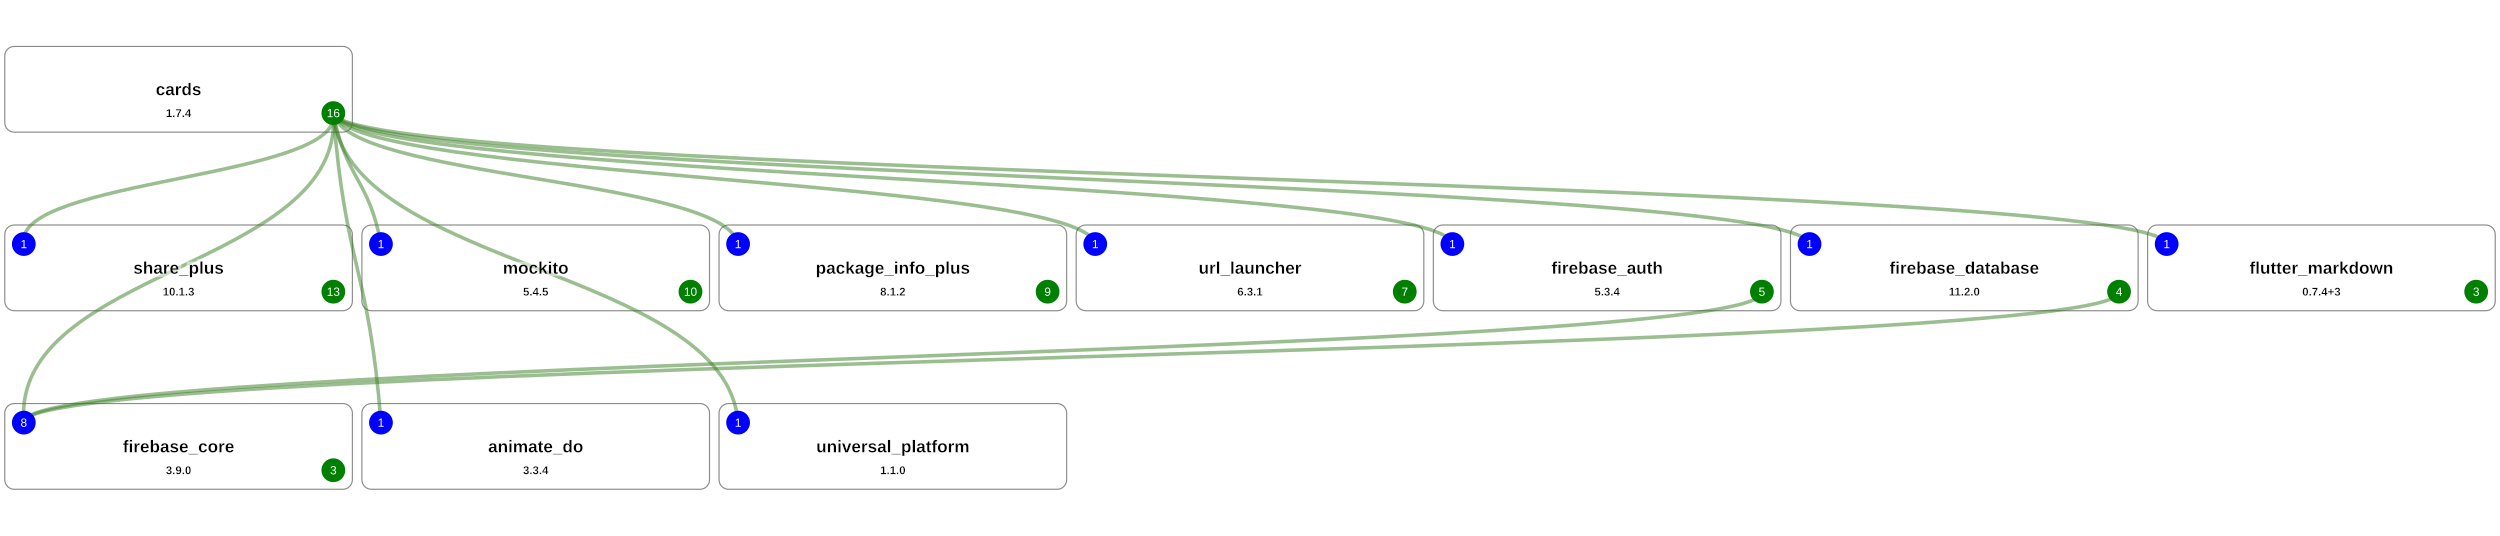
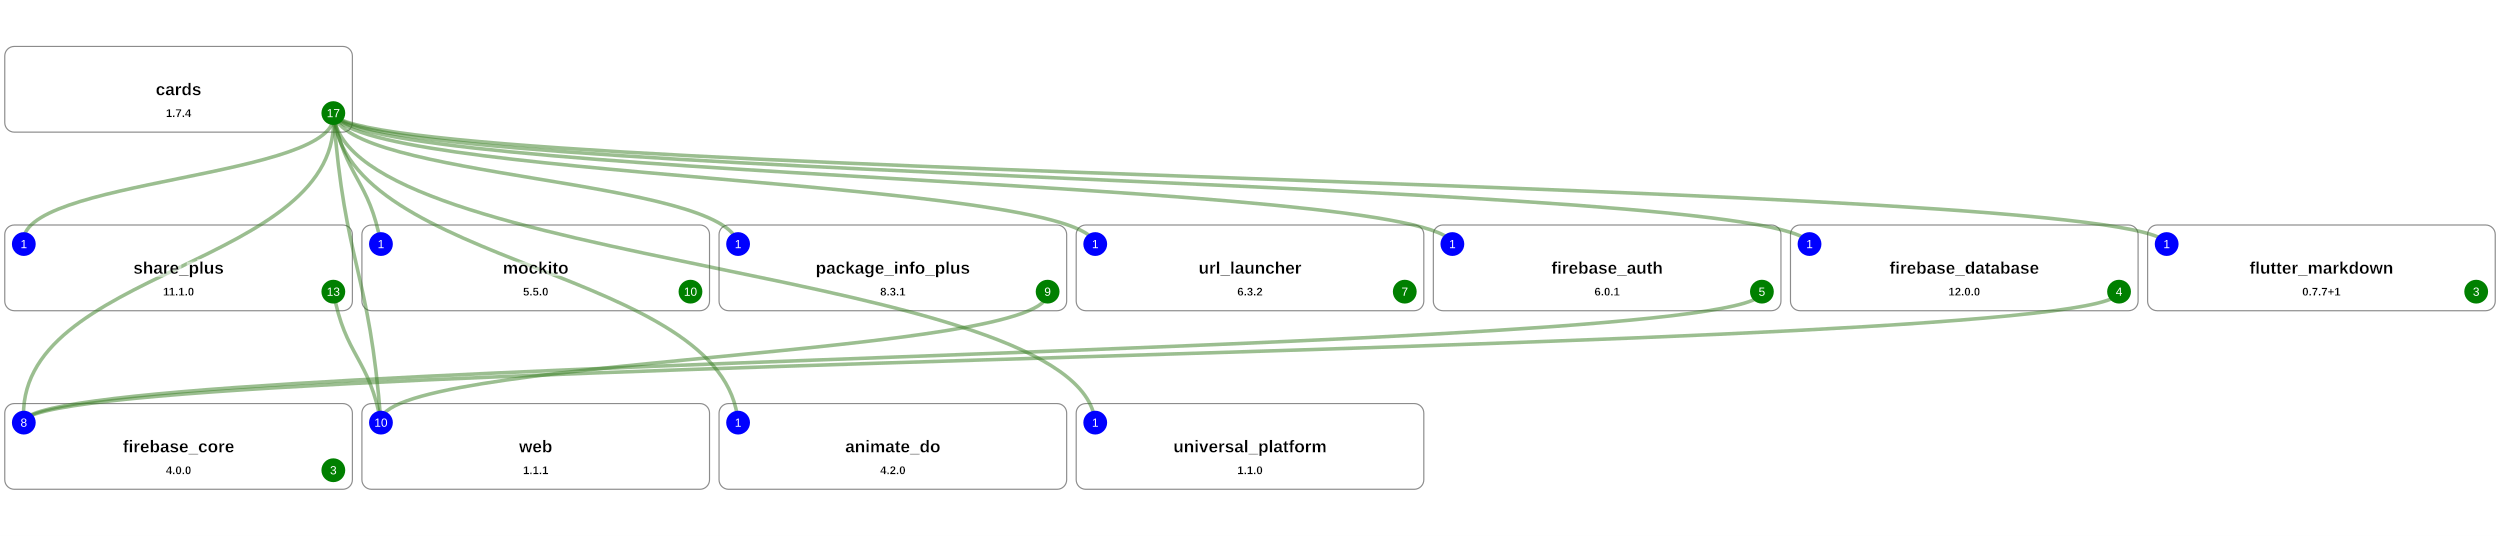
<svg xmlns="http://www.w3.org/2000/svg" width="2100" height="450" font-family="Arial, Helvetica, sans-serif">
  <style>
    .layerRectangle {
      stroke: black;
      stroke-dasharray: 5,5;
      fill: url('#layers')
    }
    .layerText {
      fill: purple;
      font-size: 150%;
      filter: url(#outlineWhite);
    }
    .nodeFolder {
      fill: #aaaaaa;
      opacity: 0.3;
      stroke: whitesmoke;
    }
    .nodeFile {
      fill: #ffffff;
      opacity: 0.9;
      stroke: gray;
    }
    .folderName {
      font-size: 180%;
      fill : white;
      font-weight: bolder;
      text-anchor: start;
      letter-spacing : 1px;
      dominant-baseline: hanging;
      filter: url(#shadow);
    }
    .nodeName {
      fill : black;
      font-weight: bold;
      text-anchor: middle;
      dominant-baseline: central;
      filter: url(#outlineWhite);
    }
    .line {
      fill : none;
      stroke-width: 3;
      opacity: 0.5;
    }
    .line:hover {
      stroke-width: 6;
      opacity: 1;
    }
</style>
  <defs id="idSvgDef">
    <linearGradient id="layers" gradientTransform="rotate(90)">
      <stop offset="0%" stop-color="#691872" stop-opacity="0.1" />
      <stop offset="100%" stop-color="#691872" stop-opacity="0.3" />
    </linearGradient>
    <filter id="shadow">
      <feGaussianBlur in="SourceAlpha" stdDeviation="2" />
      <feOffset dx="1" dy="1" result="offsetblur" />
      <feFlood flood-color="black" />
      <feComposite in2="offsetblur" operator="in" />
      <feMerge>
        <feMergeNode />
        <feMergeNode in="SourceGraphic" />
      </feMerge>
    </filter>
    <filter id="outlineWhite">
      <feMorphology in="SourceAlpha" result="DILATED" operator="dilate" radius="2" />
      <feFlood flood-color="white" flood-opacity="0.5" result="WHITE" />
      <feComposite in="WHITE" in2="DILATED" operator="in" result="OUTLINE" />
      <feMerge>
        <feMergeNode in="OUTLINE" />
        <feMergeNode in="SourceGraphic" />
      </feMerge>
    </filter>
    <filter id="outlineBlack">
      <feMorphology in="SourceAlpha" result="DILATED" operator="dilate" radius="2" />
      <feFlood flood-color="black" flood-opacity="0.5" result="BLACK" />
      <feComposite in="BLACK" in2="DILATED" operator="in" result="OUTLINE" />
      <feMerge>
        <feMergeNode in="OUTLINE" />
        <feMergeNode in="SourceGraphic" />
      </feMerge>
    </filter>
    <marker id="lineEnd" viewBox="0 -5 30 10" refX="12" orient="auto">
      <path d="M0,-16L32,0L0,16" fill="#3058FF" opacity="0.67" />
    </marker>
    <marker id="lineStart" viewBox="0 -4 8 8" refX="4" orient="auto">
      <circle cx="4" r="4" fill="#377E22" />
    </marker>
  </defs>
  <rect width="100%" height="100%" fill="white" />
  <rect width="100%" height="100%" fill="white" />
  <g id="Node_cards">
    <rect x="4" y="39" width="292" height="72" rx="8" ry="8" class="nodeFile" />
  </g>
  <g id="Node_animate_do">
-     <rect x="304" y="339" width="292" height="72" rx="8" ry="8" class="nodeFile" />
+     <rect x="604" y="339" width="292" height="72" rx="8" ry="8" class="nodeFile" />
  </g>
  <g id="Node_firebase_auth">
    <rect x="1204" y="189" width="292" height="72" rx="8" ry="8" class="nodeFile" />
  </g>
  <g id="Node_firebase_core">
    <rect x="4" y="339" width="292" height="72" rx="8" ry="8" class="nodeFile" />
  </g>
  <g id="Node_firebase_database">
    <rect x="1504" y="189" width="292" height="72" rx="8" ry="8" class="nodeFile" />
  </g>
  <g id="Node_flutter_markdown">
    <rect x="1804" y="189" width="292" height="72" rx="8" ry="8" class="nodeFile" />
  </g>
  <g id="Node_mockito">
    <rect x="304" y="189" width="292" height="72" rx="8" ry="8" class="nodeFile" />
  </g>
  <g id="Node_package_info_plus">
    <rect x="604" y="189" width="292" height="72" rx="8" ry="8" class="nodeFile" />
  </g>
  <g id="Node_share_plus">
    <rect x="4" y="189" width="292" height="72" rx="8" ry="8" class="nodeFile" />
  </g>
  <g id="Node_universal_platform">
-     <rect x="604" y="339" width="292" height="72" rx="8" ry="8" class="nodeFile" />
+     <rect x="904" y="339" width="292" height="72" rx="8" ry="8" class="nodeFile" />
  </g>
  <g id="Node_url_launcher">
    <rect x="904" y="189" width="292" height="72" rx="8" ry="8" class="nodeFile" />
  </g>
+   <g id="Node_web">
+     <rect x="304" y="339" width="292" height="72" rx="8" ry="8" class="nodeFile" />
+   </g>
  <g id="Edges">
+     <path class="line" d="M280 95 C 290 225,610 225, 620 355" fill="none" stroke="#377E22">
+       </path>
+     <path class="line" d="M280 95 C 290 150,1210 150, 1220 205" fill="none" stroke="#377E22">
+       </path>
+     <path class="line" d="M280 95 C 290 225,10 225, 20 355" fill="none" stroke="#377E22">
+       </path>
+     <path class="line" d="M280 95 C 290 150,1510 150, 1520 205" fill="none" stroke="#377E22">
+       </path>
+     <path class="line" d="M280 95 C 290 150,1810 150, 1820 205" fill="none" stroke="#377E22">
+       </path>
+     <path class="line" d="M280 95 C 290 150,310 150, 320 205" fill="none" stroke="#377E22">
+       </path>
+     <path class="line" d="M280 95 C 290 150,610 150, 620 205" fill="none" stroke="#377E22">
+       </path>
+     <path class="line" d="M280 95 C 290 150,10 150, 20 205" fill="none" stroke="#377E22">
+       </path>
+     <path class="line" d="M280 95 C 290 225,910 225, 920 355" fill="none" stroke="#377E22">
+       </path>
+     <path class="line" d="M280 95 C 290 150,910 150, 920 205" fill="none" stroke="#377E22">
+       </path>
    <path class="line" d="M280 95 C 290 225,310 225, 320 355" fill="none" stroke="#377E22">
      </path>
-     <path class="line" d="M280 95 C 290 150,1210 150, 1220 205" fill="none" stroke="#377E22">
-       </path>
-     <path class="line" d="M280 95 C 290 225,10 225, 20 355" fill="none" stroke="#377E22">
-       </path>
-     <path class="line" d="M280 95 C 290 150,1510 150, 1520 205" fill="none" stroke="#377E22">
-       </path>
-     <path class="line" d="M280 95 C 290 150,1810 150, 1820 205" fill="none" stroke="#377E22">
-       </path>
-     <path class="line" d="M280 95 C 290 150,310 150, 320 205" fill="none" stroke="#377E22">
-       </path>
-     <path class="line" d="M280 95 C 290 150,610 150, 620 205" fill="none" stroke="#377E22">
-       </path>
-     <path class="line" d="M280 95 C 290 150,10 150, 20 205" fill="none" stroke="#377E22">
-       </path>
-     <path class="line" d="M280 95 C 290 225,610 225, 620 355" fill="none" stroke="#377E22">
-       </path>
-     <path class="line" d="M280 95 C 290 150,910 150, 920 205" fill="none" stroke="#377E22">
-       </path>
    <path class="line" d="M1480 245 C 1490 300,10 300, 20 355" fill="none" stroke="#377E22">
      </path>
    <path class="line" d="M1780 245 C 1790 300,10 300, 20 355" fill="none" stroke="#377E22">
      </path>
+     <path class="line" d="M880 245 C 890 300,310 300, 320 355" fill="none" stroke="#377E22">
+       </path>
+     <path class="line" d="M280 245 C 290 300,310 300, 320 355" fill="none" stroke="#377E22">
+       </path>
  </g>
  <g id="Counters_cards">
    <g>
      <circle cx="280" cy="95" r="10" fill="green" />
-       <text x="280" y="95" fill="white" font-size="10" text-anchor="middle" dominant-baseline="central">16</text>
+       <text x="280" y="95" fill="white" font-size="10" text-anchor="middle" dominant-baseline="central">17</text>
    </g>
  </g>
  <g id="Counters_animate_do">
    <g>
-       <circle cx="320" cy="355" r="10" fill="blue" />
-       <text x="320" y="355" fill="white" font-size="10" text-anchor="middle" dominant-baseline="central">1</text>
+       <circle cx="620" cy="355" r="10" fill="blue" />
+       <text x="620" y="355" fill="white" font-size="10" text-anchor="middle" dominant-baseline="central">1</text>
    </g>
  </g>
  <g id="Counters_firebase_auth">
    <g>
      <circle cx="1480" cy="245" r="10" fill="green" />
      <text x="1480" y="245" fill="white" font-size="10" text-anchor="middle" dominant-baseline="central">5</text>
    </g>
    <g>
      <circle cx="1220" cy="205" r="10" fill="blue" />
      <text x="1220" y="205" fill="white" font-size="10" text-anchor="middle" dominant-baseline="central">1</text>
    </g>
  </g>
  <g id="Counters_firebase_core">
    <g>
      <circle cx="280" cy="395" r="10" fill="green" />
      <text x="280" y="395" fill="white" font-size="10" text-anchor="middle" dominant-baseline="central">3</text>
    </g>
    <g>
      <circle cx="20" cy="355" r="10" fill="blue" />
      <text x="20" y="355" fill="white" font-size="10" text-anchor="middle" dominant-baseline="central">8</text>
    </g>
  </g>
  <g id="Counters_firebase_database">
    <g>
      <circle cx="1780" cy="245" r="10" fill="green" />
      <text x="1780" y="245" fill="white" font-size="10" text-anchor="middle" dominant-baseline="central">4</text>
    </g>
    <g>
      <circle cx="1520" cy="205" r="10" fill="blue" />
      <text x="1520" y="205" fill="white" font-size="10" text-anchor="middle" dominant-baseline="central">1</text>
    </g>
  </g>
  <g id="Counters_flutter_markdown">
    <g>
      <circle cx="2080" cy="245" r="10" fill="green" />
      <text x="2080" y="245" fill="white" font-size="10" text-anchor="middle" dominant-baseline="central">3</text>
    </g>
    <g>
      <circle cx="1820" cy="205" r="10" fill="blue" />
      <text x="1820" y="205" fill="white" font-size="10" text-anchor="middle" dominant-baseline="central">1</text>
    </g>
  </g>
  <g id="Counters_mockito">
    <g>
      <circle cx="580" cy="245" r="10" fill="green" />
      <text x="580" y="245" fill="white" font-size="10" text-anchor="middle" dominant-baseline="central">10</text>
    </g>
    <g>
      <circle cx="320" cy="205" r="10" fill="blue" />
      <text x="320" y="205" fill="white" font-size="10" text-anchor="middle" dominant-baseline="central">1</text>
    </g>
  </g>
  <g id="Counters_package_info_plus">
    <g>
      <circle cx="880" cy="245" r="10" fill="green" />
      <text x="880" y="245" fill="white" font-size="10" text-anchor="middle" dominant-baseline="central">9</text>
    </g>
    <g>
      <circle cx="620" cy="205" r="10" fill="blue" />
      <text x="620" y="205" fill="white" font-size="10" text-anchor="middle" dominant-baseline="central">1</text>
    </g>
  </g>
  <g id="Counters_share_plus">
    <g>
      <circle cx="280" cy="245" r="10" fill="green" />
      <text x="280" y="245" fill="white" font-size="10" text-anchor="middle" dominant-baseline="central">13</text>
    </g>
    <g>
      <circle cx="20" cy="205" r="10" fill="blue" />
      <text x="20" y="205" fill="white" font-size="10" text-anchor="middle" dominant-baseline="central">1</text>
    </g>
  </g>
  <g id="Counters_universal_platform">
    <g>
-       <circle cx="620" cy="355" r="10" fill="blue" />
-       <text x="620" y="355" fill="white" font-size="10" text-anchor="middle" dominant-baseline="central">1</text>
+       <circle cx="920" cy="355" r="10" fill="blue" />
+       <text x="920" y="355" fill="white" font-size="10" text-anchor="middle" dominant-baseline="central">1</text>
    </g>
  </g>
  <g id="Counters_url_launcher">
    <g>
      <circle cx="1180" cy="245" r="10" fill="green" />
      <text x="1180" y="245" fill="white" font-size="10" text-anchor="middle" dominant-baseline="central">7</text>
    </g>
    <g>
      <circle cx="920" cy="205" r="10" fill="blue" />
      <text x="920" y="205" fill="white" font-size="10" text-anchor="middle" dominant-baseline="central">1</text>
+     </g>
+   </g>
+   <g id="Counters_web">
+     <g>
+       <circle cx="320" cy="355" r="10" fill="blue" />
+       <text x="320" y="355" fill="white" font-size="10" text-anchor="middle" dominant-baseline="central">10</text>
    </g>
  </g>
  <g id="Labels_cards">
    <text class="nodeName" x="150" y="75" font-size="120%">cards</text>
    <text class="nodeName" x="150" y="95" font-size="80%">1.7.4</text>
  </g>
  <g id="Labels_animate_do">
-     <text class="nodeName" x="450" y="375" font-size="120%">animate_do</text>
-     <text class="nodeName" x="450" y="395" font-size="80%">3.3.4</text>
+     <text class="nodeName" x="750" y="375" font-size="120%">animate_do</text>
+     <text class="nodeName" x="750" y="395" font-size="80%">4.2.0</text>
  </g>
  <g id="Labels_firebase_auth">
    <text class="nodeName" x="1350" y="225" font-size="120%">firebase_auth</text>
-     <text class="nodeName" x="1350" y="245" font-size="80%">5.3.4</text>
+     <text class="nodeName" x="1350" y="245" font-size="80%">6.0.1</text>
  </g>
  <g id="Labels_firebase_core">
    <text class="nodeName" x="150" y="375" font-size="120%">firebase_core</text>
-     <text class="nodeName" x="150" y="395" font-size="80%">3.9.0</text>
+     <text class="nodeName" x="150" y="395" font-size="80%">4.0.0</text>
  </g>
  <g id="Labels_firebase_database">
    <text class="nodeName" x="1650" y="225" font-size="120%">firebase_database</text>
-     <text class="nodeName" x="1650" y="245" font-size="80%">11.2.0</text>
+     <text class="nodeName" x="1650" y="245" font-size="80%">12.0.0</text>
  </g>
  <g id="Labels_flutter_markdown">
    <text class="nodeName" x="1950" y="225" font-size="120%">flutter_markdown</text>
-     <text class="nodeName" x="1950" y="245" font-size="80%">0.7.4+3</text>
+     <text class="nodeName" x="1950" y="245" font-size="80%">0.7.7+1</text>
  </g>
  <g id="Labels_mockito">
    <text class="nodeName" x="450" y="225" font-size="120%">mockito</text>
-     <text class="nodeName" x="450" y="245" font-size="80%">5.4.5</text>
+     <text class="nodeName" x="450" y="245" font-size="80%">5.5.0</text>
  </g>
  <g id="Labels_package_info_plus">
    <text class="nodeName" x="750" y="225" font-size="120%">package_info_plus</text>
-     <text class="nodeName" x="750" y="245" font-size="80%">8.1.2</text>
+     <text class="nodeName" x="750" y="245" font-size="80%">8.3.1</text>
  </g>
  <g id="Labels_share_plus">
    <text class="nodeName" x="150" y="225" font-size="120%">share_plus</text>
-     <text class="nodeName" x="150" y="245" font-size="80%">10.1.3</text>
+     <text class="nodeName" x="150" y="245" font-size="80%">11.1.0</text>
  </g>
  <g id="Labels_universal_platform">
-     <text class="nodeName" x="750" y="375" font-size="120%">universal_platform</text>
-     <text class="nodeName" x="750" y="395" font-size="80%">1.1.0</text>
+     <text class="nodeName" x="1050" y="375" font-size="120%">universal_platform</text>
+     <text class="nodeName" x="1050" y="395" font-size="80%">1.1.0</text>
  </g>
  <g id="Labels_url_launcher">
    <text class="nodeName" x="1050" y="225" font-size="120%">url_launcher</text>
-     <text class="nodeName" x="1050" y="245" font-size="80%">6.3.1</text>
+     <text class="nodeName" x="1050" y="245" font-size="80%">6.3.2</text>
+   </g>
+   <g id="Labels_web">
+     <text class="nodeName" x="450" y="375" font-size="120%">web</text>
+     <text class="nodeName" x="450" y="395" font-size="80%">1.1.1</text>
  </g>
</svg>
